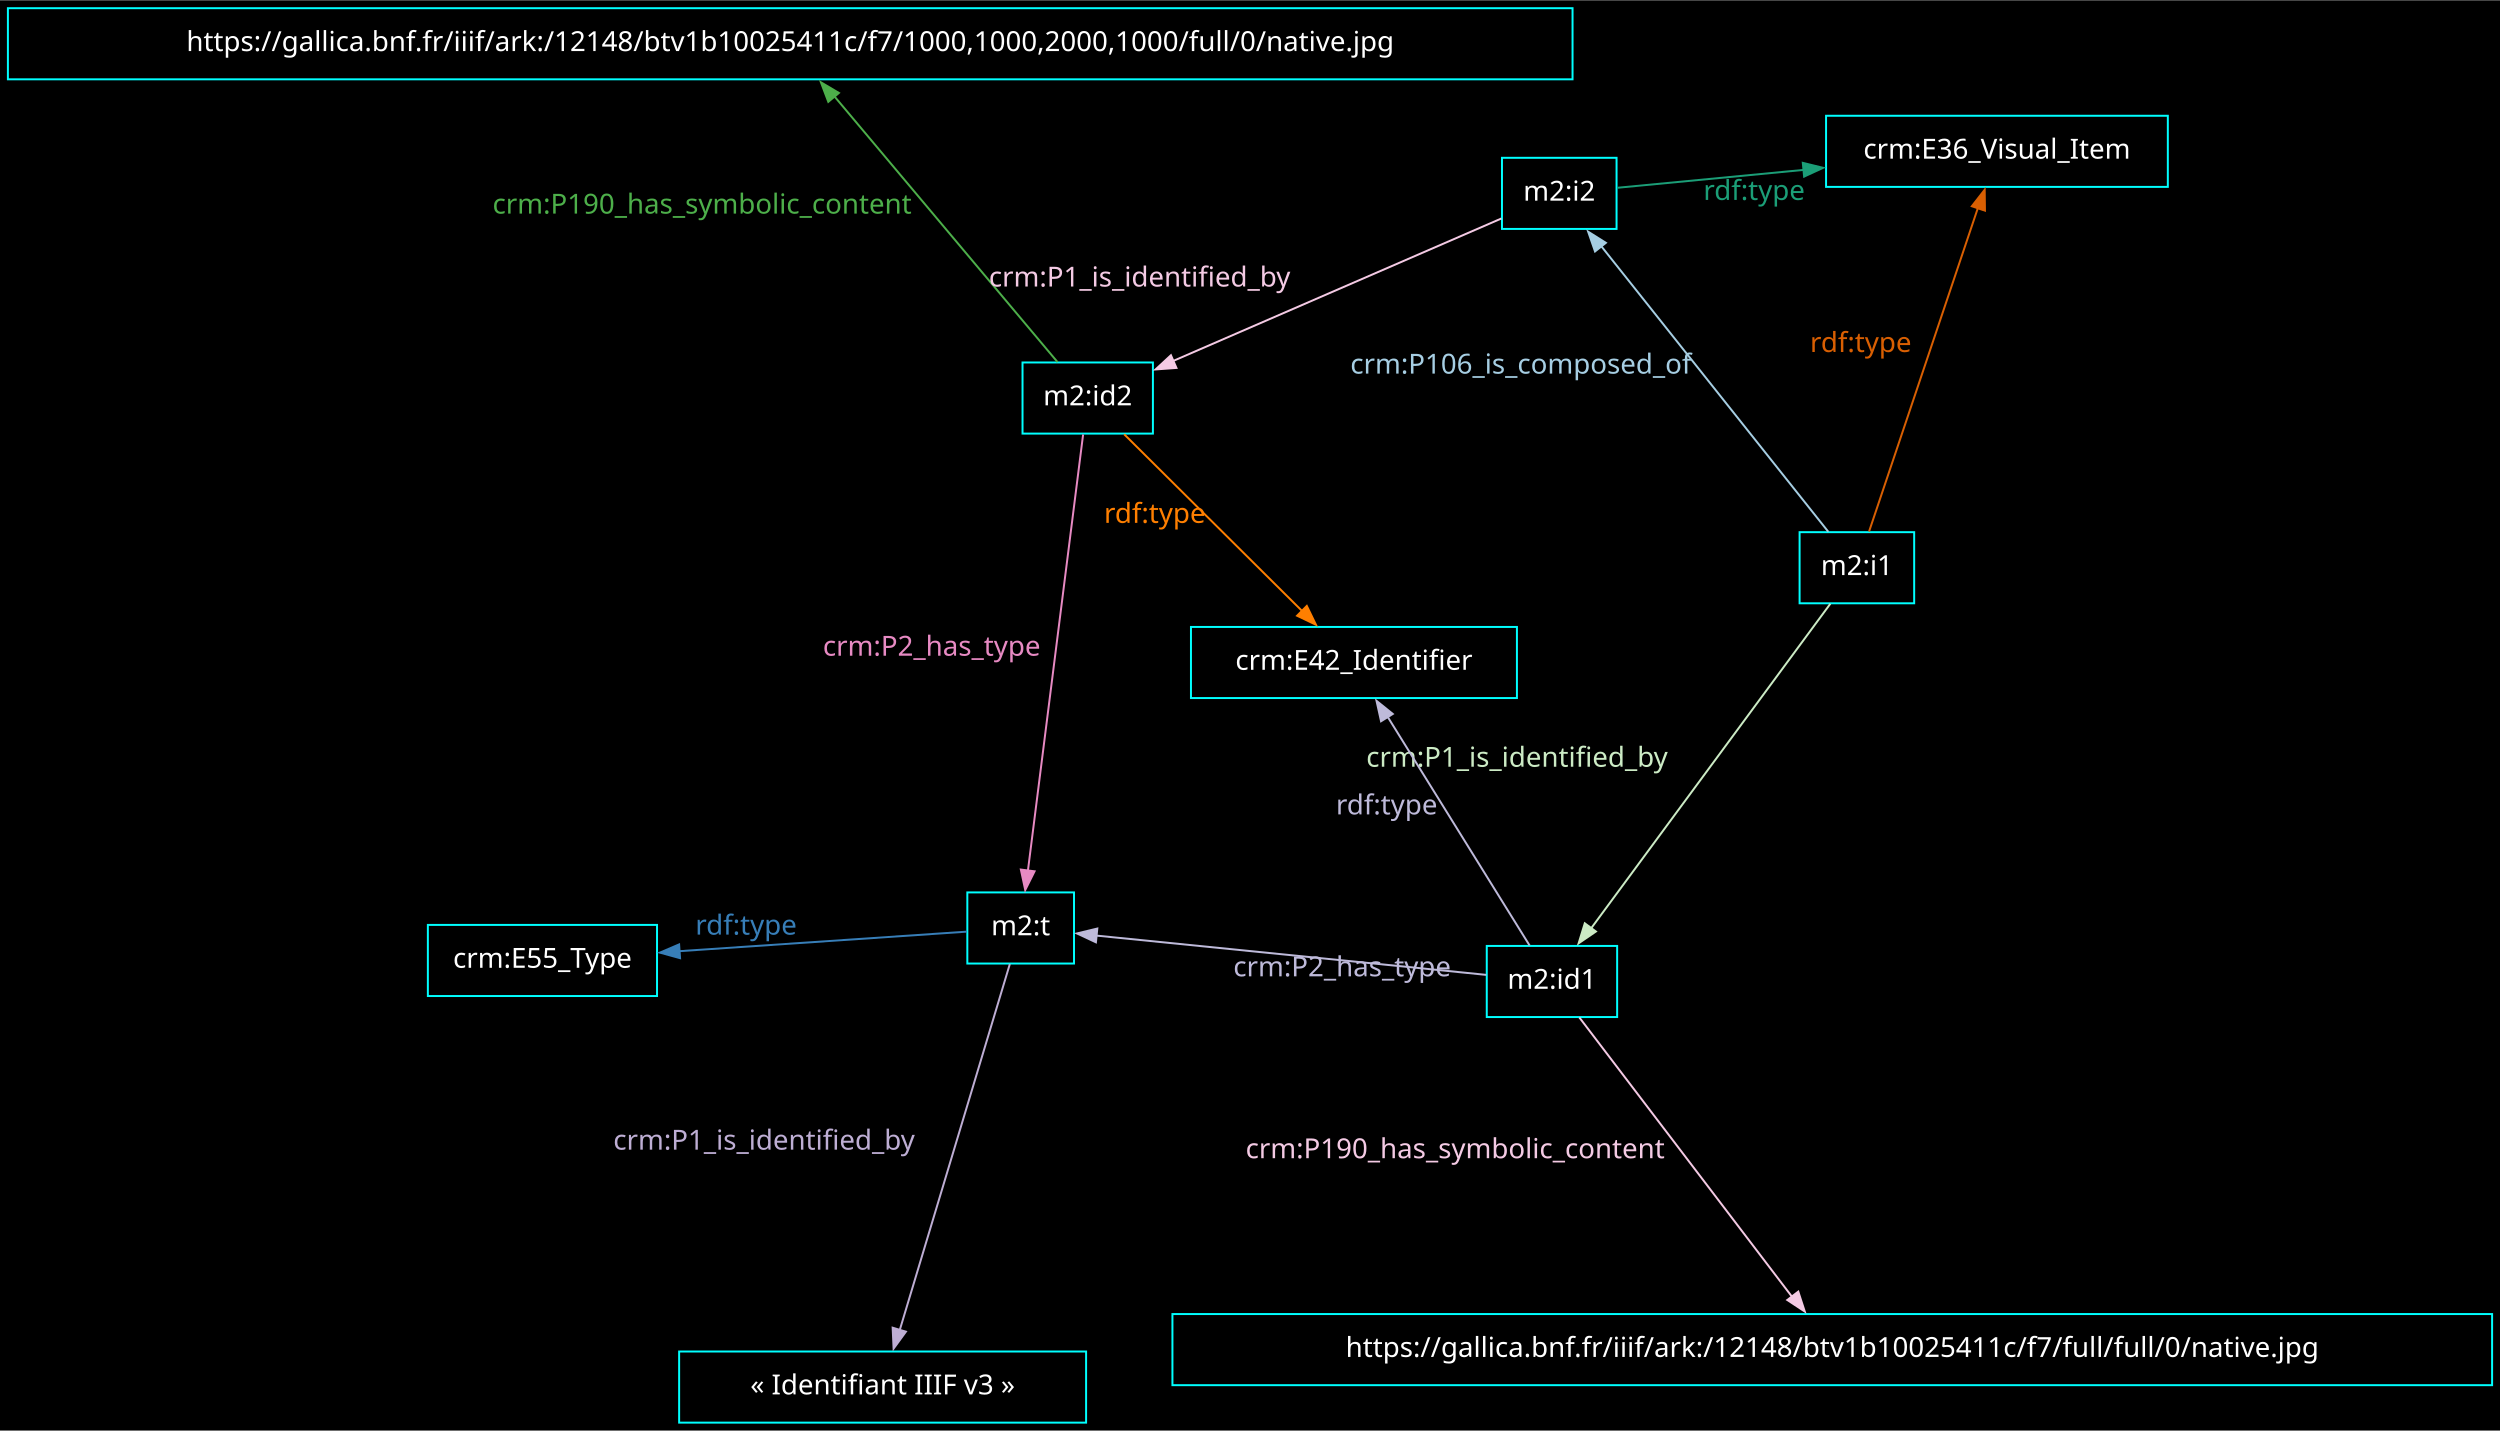
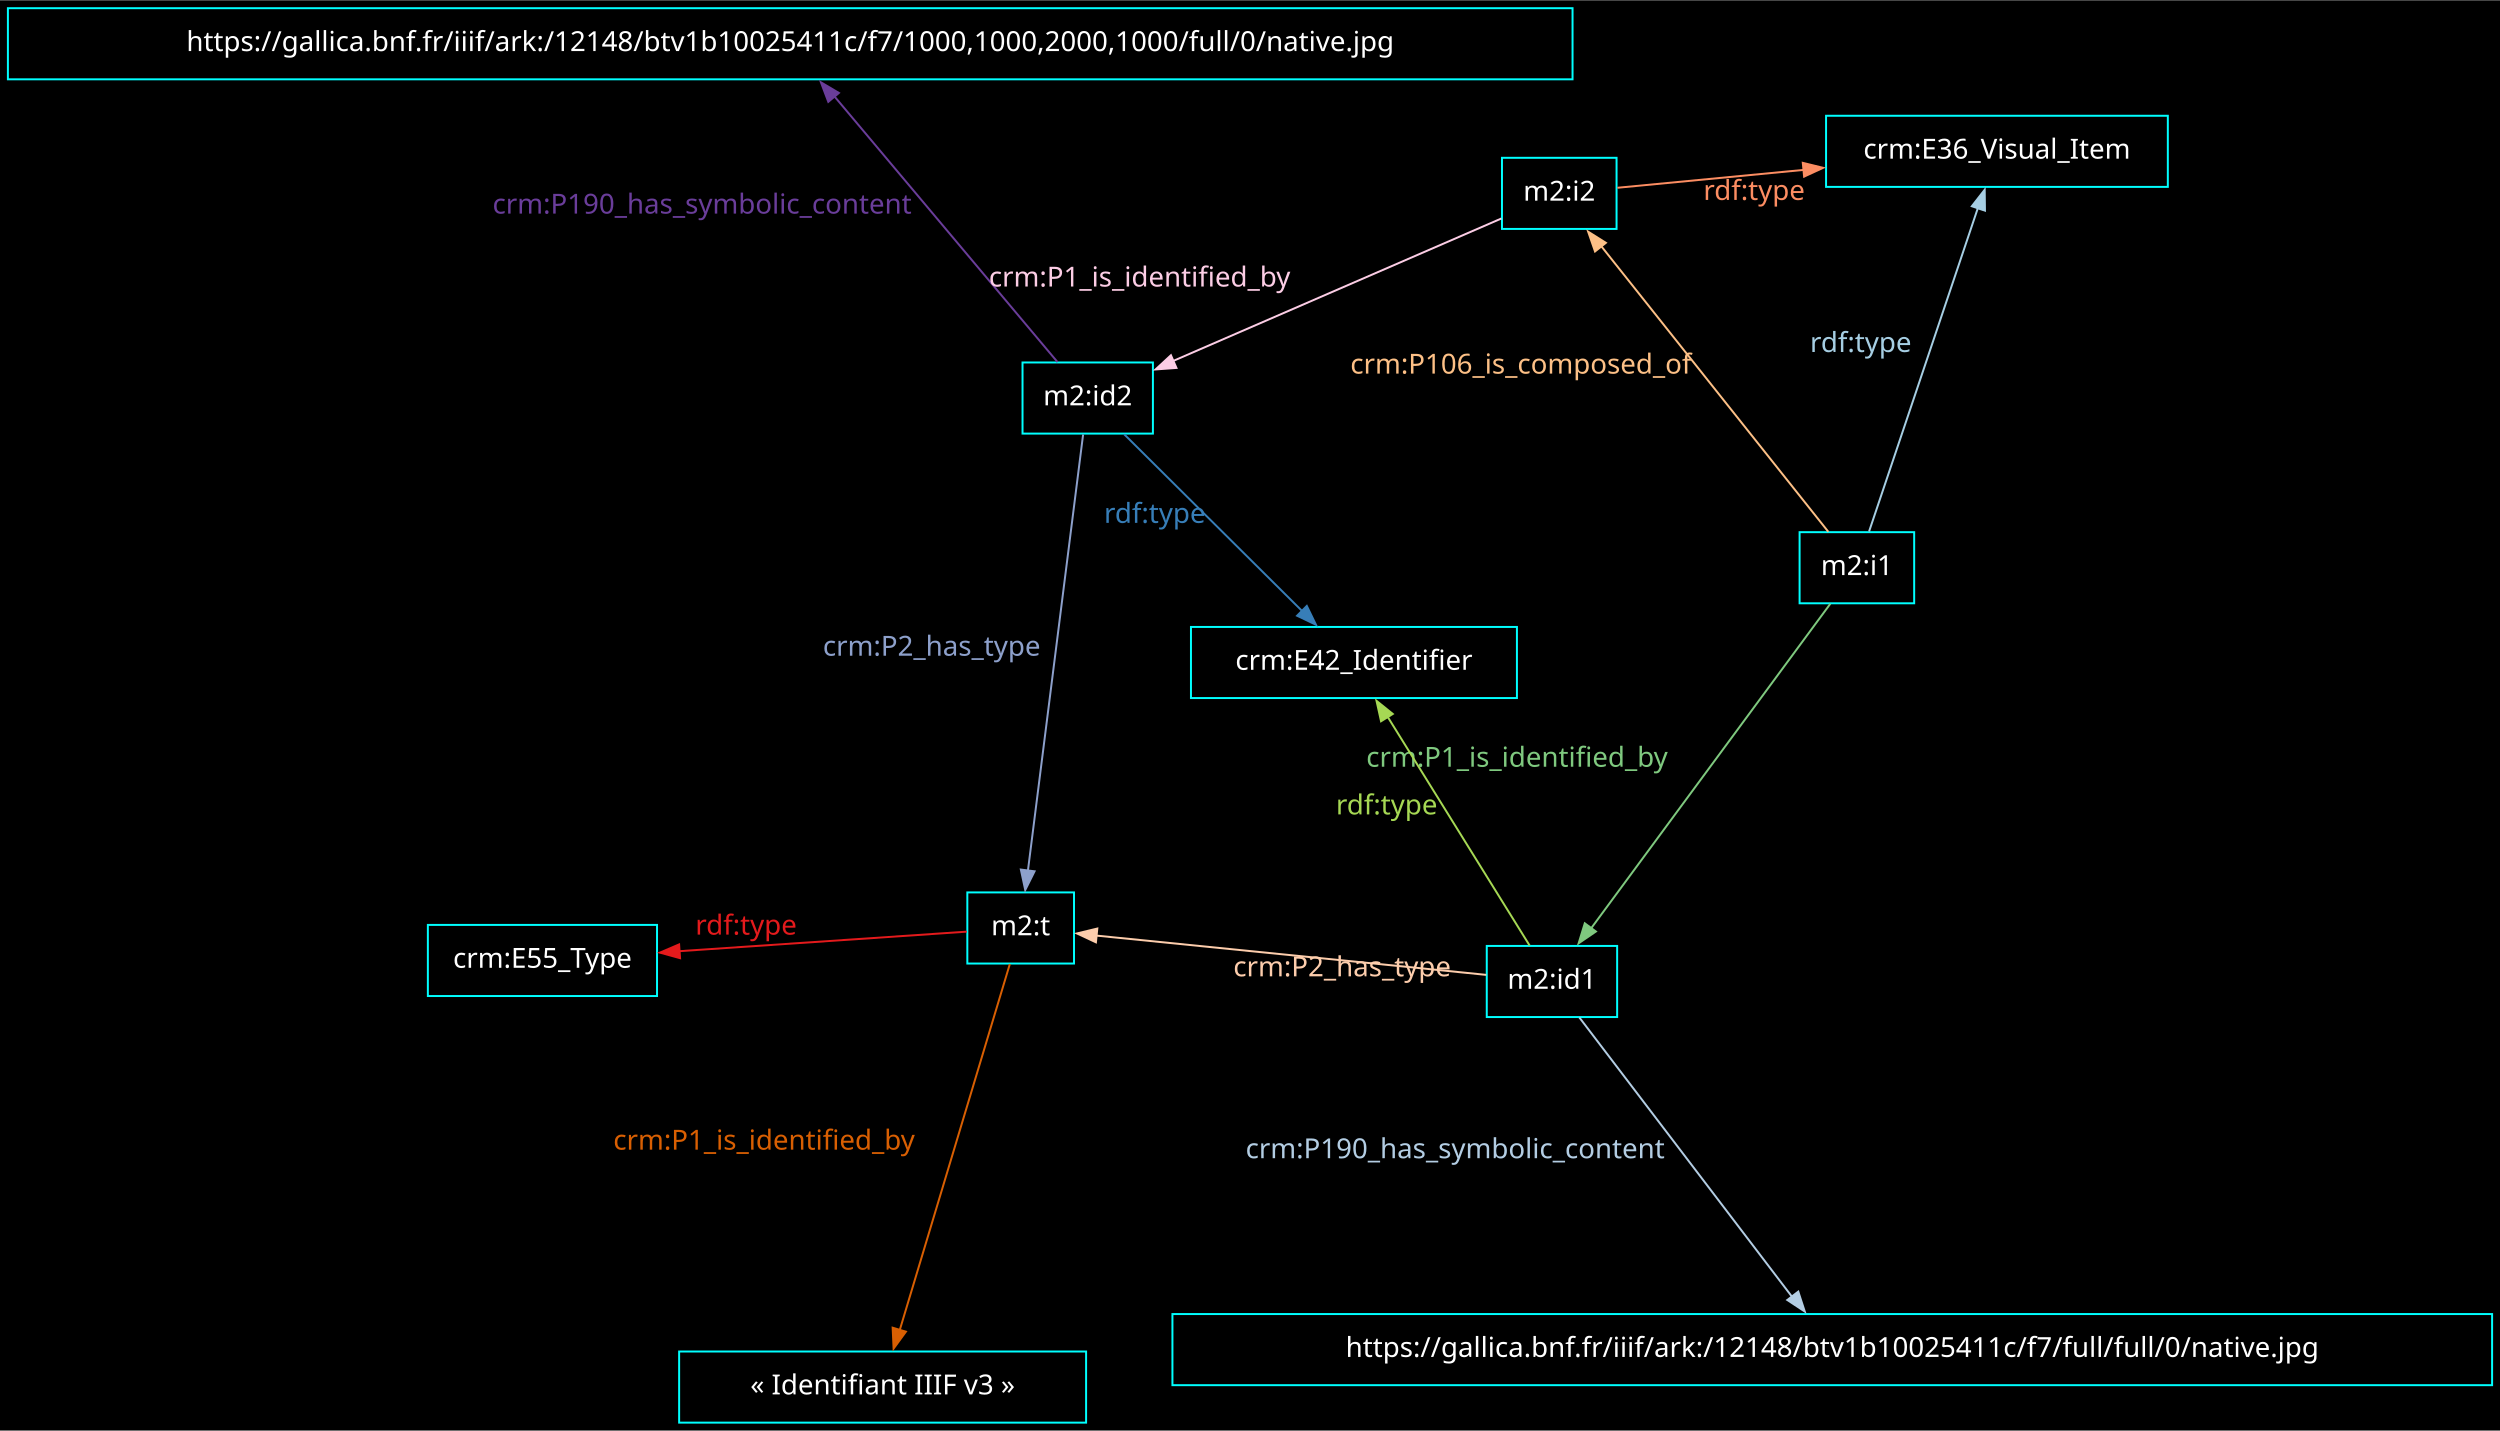
<svg xmlns="http://www.w3.org/2000/svg" width="1265pt" height="724pt" viewBox="0.00 0.00 1265.47 723.97">
  <g id="graph0" class="graph" transform="scale(1 1) rotate(0) translate(4 719.97)">
    <polygon fill="black" stroke="none" points="-4,4 -4,-719.97 1261.47,-719.97 1261.47,4 -4,4" />
    <g id="node1" class="node">
      <polygon fill="none" stroke="cyan" points="964.93,-450.74 906.93,-450.74 906.93,-414.74 964.93,-414.74 964.93,-450.74" />
      <text text-anchor="middle" x="935.93" y="-429.04" font-family="FiraCode Nerd Font Mono Regular" font-size="14.00" fill="white">m2:i1</text>
    </g>
    <g id="node2" class="node">
      <polygon fill="none" stroke="cyan" points="1093.33,-661.52 920.33,-661.52 920.33,-625.52 1093.33,-625.52 1093.33,-661.52" />
      <text text-anchor="middle" x="1006.83" y="-639.82" font-family="FiraCode Nerd Font Mono Regular" font-size="14.00" fill="white">crm:E36_Visual_Item</text>
    </g>
    <g id="edge1" class="edge">
-       <path fill="none" stroke="#d95f02" d="M942.1,-451.08C954.46,-487.83 982.35,-570.73 997.16,-614.77" />
-       <polygon fill="#d95f02" stroke="#d95f02" points="994.12,-615.72 1000.63,-624.08 1000.76,-613.48 994.12,-615.72" />
-       <text text-anchor="middle" x="937.89" y="-541.95" font-family="FiraCode Nerd Font Mono Regular" font-size="14.00" fill="#d95f02">rdf:type</text>
+       <path fill="none" stroke="#a6cee3" d="M942.1,-451.08C954.46,-487.83 982.35,-570.73 997.16,-614.77" />
+       <polygon fill="#a6cee3" stroke="#a6cee3" points="994.12,-615.72 1000.63,-624.08 1000.76,-613.48 994.12,-615.72" />
+       <text text-anchor="middle" x="937.89" y="-541.95" font-family="FiraCode Nerd Font Mono Regular" font-size="14.00" fill="#a6cee3">rdf:type</text>
    </g>
    <g id="node5" class="node">
      <polygon fill="none" stroke="cyan" points="814.58,-241.3 748.58,-241.3 748.58,-205.3 814.58,-205.3 814.58,-241.3" />
      <text text-anchor="middle" x="781.58" y="-219.6" font-family="FiraCode Nerd Font Mono Regular" font-size="14.00" fill="white">m2:id1</text>
    </g>
    <g id="edge3" class="edge">
-       <path fill="none" stroke="#ccebc5" d="M922.5,-414.52C895.25,-377.54 833.33,-293.53 801.41,-250.22" />
-       <polygon fill="#ccebc5" stroke="#ccebc5" points="803.83,-248.6 795.08,-242.63 798.2,-252.75 803.83,-248.6" />
-       <text text-anchor="middle" x="763.88" y="-331.99" font-family="FiraCode Nerd Font Mono Regular" font-size="14.00" fill="#ccebc5">crm:P1_is_identified_by</text>
+       <path fill="none" stroke="#7fc97f" d="M922.5,-414.52C895.25,-377.54 833.33,-293.53 801.41,-250.22" />
+       <polygon fill="#7fc97f" stroke="#7fc97f" points="803.83,-248.6 795.08,-242.63 798.2,-252.75 803.83,-248.6" />
+       <text text-anchor="middle" x="763.88" y="-331.99" font-family="FiraCode Nerd Font Mono Regular" font-size="14.00" fill="#7fc97f">crm:P1_is_identified_by</text>
    </g>
    <g id="node10" class="node">
      <polygon fill="none" stroke="cyan" points="814.28,-640.24 756.28,-640.24 756.28,-604.24 814.28,-604.24 814.28,-640.24" />
      <text text-anchor="middle" x="785.28" y="-618.54" font-family="FiraCode Nerd Font Mono Regular" font-size="14.00" fill="white">m2:i2</text>
    </g>
    <g id="edge10" class="edge">
-       <path fill="none" stroke="#a6cee3" d="M921.49,-450.91C894.78,-484.5 837.6,-556.44 806.49,-595.56" />
-       <polygon fill="#a6cee3" stroke="#a6cee3" points="803.39,-592.84 799.9,-602.85 808.87,-597.2 803.39,-592.84" />
-       <text text-anchor="middle" x="765.84" y="-531" font-family="FiraCode Nerd Font Mono Regular" font-size="14.00" fill="#a6cee3">crm:P106_is_composed_of</text>
+       <path fill="none" stroke="#fdc086" d="M921.49,-450.91C894.78,-484.5 837.6,-556.44 806.49,-595.56" />
+       <polygon fill="#fdc086" stroke="#fdc086" points="803.39,-592.84 799.9,-602.85 808.87,-597.2 803.39,-592.84" />
+       <text text-anchor="middle" x="765.84" y="-531" font-family="FiraCode Nerd Font Mono Regular" font-size="14.00" fill="#fdc086">crm:P106_is_composed_of</text>
    </g>
    <g id="node3" class="node">
      <polygon fill="none" stroke="cyan" points="539.65,-268.39 485.65,-268.39 485.65,-232.39 539.65,-232.39 539.65,-268.39" />
      <text text-anchor="middle" x="512.65" y="-246.69" font-family="FiraCode Nerd Font Mono Regular" font-size="14.00" fill="white">m2:t</text>
    </g>
    <g id="node4" class="node">
      <polygon fill="none" stroke="cyan" points="328.58,-251.94 212.58,-251.94 212.58,-215.94 328.58,-215.94 328.58,-251.94" />
      <text text-anchor="middle" x="270.58" y="-230.24" font-family="FiraCode Nerd Font Mono Regular" font-size="14.00" fill="white">crm:E55_Type</text>
    </g>
    <g id="edge2" class="edge">
-       <path fill="none" stroke="#377eb8" d="M485.36,-248.53C450.29,-246.15 388.2,-241.93 339.76,-238.64" />
-       <polygon fill="#377eb8" stroke="#377eb8" points="340.24,-235.1 330.02,-237.91 339.76,-242.08 340.24,-235.1" />
-       <text text-anchor="middle" x="373.65" y="-247.02" font-family="FiraCode Nerd Font Mono Regular" font-size="14.00" fill="#377eb8">rdf:type</text>
+       <path fill="none" stroke="#e41a1c" d="M485.36,-248.53C450.29,-246.15 388.2,-241.93 339.76,-238.64" />
+       <polygon fill="#e41a1c" stroke="#e41a1c" points="340.24,-235.1 330.02,-237.91 339.76,-242.08 340.24,-235.1" />
+       <text text-anchor="middle" x="373.65" y="-247.02" font-family="FiraCode Nerd Font Mono Regular" font-size="14.00" fill="#e41a1c">rdf:type</text>
    </g>
    <g id="node7" class="node">
      <polygon fill="none" stroke="cyan" points="545.77,-36 339.77,-36 339.77,0 545.77,0 545.77,-36" />
      <text text-anchor="middle" x="442.77" y="-14.3" font-family="FiraCode Nerd Font Mono Regular" font-size="14.00" fill="white">« Identifiant IIIF v3 »</text>
    </g>
    <g id="edge5" class="edge">
-       <path fill="none" stroke="#beaed4" d="M507.17,-232.15C495.08,-191.95 466.05,-95.42 451.45,-46.89" />
-       <polygon fill="#beaed4" stroke="#beaed4" points="454.55,-46.04 448.32,-37.47 447.85,-48.06 454.55,-46.04" />
-       <text text-anchor="middle" x="382.76" y="-138.18" font-family="FiraCode Nerd Font Mono Regular" font-size="14.00" fill="#beaed4">crm:P1_is_identified_by</text>
+       <path fill="none" stroke="#d95f02" d="M507.17,-232.15C495.08,-191.95 466.05,-95.42 451.45,-46.89" />
+       <polygon fill="#d95f02" stroke="#d95f02" points="454.55,-46.04 448.32,-37.47 447.85,-48.06 454.55,-46.04" />
+       <text text-anchor="middle" x="382.76" y="-138.18" font-family="FiraCode Nerd Font Mono Regular" font-size="14.00" fill="#d95f02">crm:P1_is_identified_by</text>
    </g>
    <g id="edge9" class="edge">
-       <path fill="none" stroke="#bebada" d="M748.33,-226.65C698.32,-231.69 603.96,-241.19 551.07,-246.52" />
-       <polygon fill="#bebada" stroke="#bebada" points="550.74,-243.13 541.14,-247.62 551.44,-250.1 550.74,-243.13" />
-       <text text-anchor="middle" x="675.37" y="-225.92" font-family="FiraCode Nerd Font Mono Regular" font-size="14.00" fill="#bebada">crm:P2_has_type</text>
+       <path fill="none" stroke="#fdcdac" d="M748.33,-226.65C698.32,-231.69 603.96,-241.19 551.07,-246.52" />
+       <polygon fill="#fdcdac" stroke="#fdcdac" points="550.74,-243.13 541.14,-247.62 551.44,-250.1 550.74,-243.13" />
+       <text text-anchor="middle" x="675.37" y="-225.92" font-family="FiraCode Nerd Font Mono Regular" font-size="14.00" fill="#fdcdac">crm:P2_has_type</text>
    </g>
    <g id="node8" class="node">
      <polygon fill="none" stroke="cyan" points="1257.47,-54.96 589.47,-54.96 589.47,-18.96 1257.47,-18.96 1257.47,-54.96" />
      <text text-anchor="middle" x="923.47" y="-33.26" font-family="FiraCode Nerd Font Mono Regular" font-size="14.00" fill="white">https://gallica.bnf.fr/iiif/ark:/12148/btv1b10025411c/f7/full/full/0/native.jpg</text>
    </g>
    <g id="edge6" class="edge">
-       <path fill="none" stroke="#f4cae4" d="M795.44,-205.1C820.55,-172.12 873.68,-102.35 902.98,-63.86" />
-       <polygon fill="#f4cae4" stroke="#f4cae4" points="906.27,-66.32 909.55,-56.24 900.7,-62.08 906.27,-66.32" />
-       <text text-anchor="middle" x="732.59" y="-133.84" font-family="FiraCode Nerd Font Mono Regular" font-size="14.00" fill="#f4cae4">crm:P190_has_symbolic_content</text>
+       <path fill="none" stroke="#b3cde3" d="M795.44,-205.1C820.55,-172.12 873.68,-102.35 902.98,-63.86" />
+       <polygon fill="#b3cde3" stroke="#b3cde3" points="906.27,-66.32 909.55,-56.24 900.7,-62.08 906.27,-66.32" />
+       <text text-anchor="middle" x="732.59" y="-133.84" font-family="FiraCode Nerd Font Mono Regular" font-size="14.00" fill="#b3cde3">crm:P190_has_symbolic_content</text>
    </g>
    <g id="node11" class="node">
      <polygon fill="none" stroke="cyan" points="763.85,-402.77 598.85,-402.77 598.85,-366.77 763.85,-366.77 763.85,-402.77" />
      <text text-anchor="middle" x="681.35" y="-381.07" font-family="FiraCode Nerd Font Mono Regular" font-size="14.00" fill="white">crm:E42_Identifier</text>
    </g>
    <g id="edge12" class="edge">
-       <path fill="none" stroke="#bebada" d="M770.27,-241.51C752.75,-269.73 718.93,-324.23 698.42,-357.27" />
-       <polygon fill="#bebada" stroke="#bebada" points="695.07,-355.03 692.77,-365.38 701.01,-358.73 695.07,-355.03" />
-       <text text-anchor="middle" x="697.93" y="-307.88" font-family="FiraCode Nerd Font Mono Regular" font-size="14.00" fill="#bebada">rdf:type</text>
+       <path fill="none" stroke="#a6d854" d="M770.27,-241.51C752.75,-269.73 718.93,-324.23 698.42,-357.27" />
+       <polygon fill="#a6d854" stroke="#a6d854" points="695.07,-355.03 692.77,-365.38 701.01,-358.73 695.07,-355.03" />
+       <text text-anchor="middle" x="697.93" y="-307.88" font-family="FiraCode Nerd Font Mono Regular" font-size="14.00" fill="#a6d854">rdf:type</text>
    </g>
    <g id="node6" class="node">
      <polygon fill="none" stroke="cyan" points="579.59,-536.64 513.59,-536.64 513.59,-500.64 579.59,-500.64 579.59,-536.64" />
      <text text-anchor="middle" x="546.59" y="-514.94" font-family="FiraCode Nerd Font Mono Regular" font-size="14.00" fill="white">m2:id2</text>
    </g>
    <g id="edge4" class="edge">
-       <path fill="none" stroke="#e78ac3" d="M544.26,-500.2C538.45,-454.34 523.34,-334.84 516.32,-279.41" />
-       <polygon fill="#e78ac3" stroke="#e78ac3" points="519.68,-279.08 514.96,-269.6 512.74,-279.96 519.68,-279.08" />
-       <text text-anchor="middle" x="467.61" y="-388.21" font-family="FiraCode Nerd Font Mono Regular" font-size="14.00" fill="#e78ac3">crm:P2_has_type</text>
+       <path fill="none" stroke="#8da0cb" d="M544.26,-500.2C538.45,-454.34 523.34,-334.84 516.32,-279.41" />
+       <polygon fill="#8da0cb" stroke="#8da0cb" points="519.68,-279.08 514.96,-269.6 512.74,-279.96 519.68,-279.08" />
+       <text text-anchor="middle" x="467.61" y="-388.21" font-family="FiraCode Nerd Font Mono Regular" font-size="14.00" fill="#8da0cb">crm:P2_has_type</text>
    </g>
    <g id="node9" class="node">
      <polygon fill="none" stroke="cyan" points="792,-715.97 0,-715.97 0,-679.97 792,-679.97 792,-715.97" />
      <text text-anchor="middle" x="396" y="-694.27" font-family="FiraCode Nerd Font Mono Regular" font-size="14.00" fill="white">https://gallica.bnf.fr/iiif/ark:/12148/btv1b10025411c/f7/1000,1000,2000,1000/full/0/native.jpg</text>
    </g>
    <g id="edge7" class="edge">
-       <path fill="none" stroke="#4daf4a" d="M531.32,-536.82C504.67,-568.56 449.55,-634.21 418.51,-671.17" />
-       <polygon fill="#4daf4a" stroke="#4daf4a" points="415.28,-668.57 411.53,-678.47 420.64,-673.07 415.28,-668.57" />
-       <text text-anchor="middle" x="351.39" y="-612" font-family="FiraCode Nerd Font Mono Regular" font-size="14.00" fill="#4daf4a">crm:P190_has_symbolic_content</text>
+       <path fill="none" stroke="#6a3d9a" d="M531.32,-536.82C504.67,-568.56 449.55,-634.21 418.51,-671.17" />
+       <polygon fill="#6a3d9a" stroke="#6a3d9a" points="415.28,-668.57 411.53,-678.47 420.64,-673.07 415.28,-668.57" />
+       <text text-anchor="middle" x="351.39" y="-612" font-family="FiraCode Nerd Font Mono Regular" font-size="14.00" fill="#6a3d9a">crm:P190_has_symbolic_content</text>
    </g>
    <g id="edge13" class="edge">
-       <path fill="none" stroke="#ff7f00" d="M565.04,-500.3C588.43,-477.07 628.88,-436.89 655.38,-410.57" />
-       <polygon fill="#ff7f00" stroke="#ff7f00" points="657.49,-413.41 662.12,-403.88 652.56,-408.44 657.49,-413.41" />
-       <text text-anchor="middle" x="580.53" y="-455.44" font-family="FiraCode Nerd Font Mono Regular" font-size="14.00" fill="#ff7f00">rdf:type</text>
+       <path fill="none" stroke="#377eb8" d="M565.04,-500.3C588.43,-477.07 628.88,-436.89 655.38,-410.57" />
+       <polygon fill="#377eb8" stroke="#377eb8" points="657.49,-413.41 662.12,-403.88 652.56,-408.44 657.49,-413.41" />
+       <text text-anchor="middle" x="580.53" y="-455.44" font-family="FiraCode Nerd Font Mono Regular" font-size="14.00" fill="#377eb8">rdf:type</text>
    </g>
    <g id="edge8" class="edge">
-       <path fill="none" stroke="#1b9e77" d="M814.7,-625.07C839.02,-627.4 875.01,-630.86 909.28,-634.15" />
-       <polygon fill="#1b9e77" stroke="#1b9e77" points="908.55,-637.69 918.84,-635.17 909.22,-630.73 908.55,-637.69" />
-       <text text-anchor="middle" x="883.92" y="-618.91" font-family="FiraCode Nerd Font Mono Regular" font-size="14.00" fill="#1b9e77">rdf:type</text>
+       <path fill="none" stroke="#fc8d62" d="M814.7,-625.07C839.02,-627.4 875.01,-630.86 909.28,-634.15" />
+       <polygon fill="#fc8d62" stroke="#fc8d62" points="908.55,-637.69 918.84,-635.17 909.22,-630.73 908.55,-637.69" />
+       <text text-anchor="middle" x="883.92" y="-618.91" font-family="FiraCode Nerd Font Mono Regular" font-size="14.00" fill="#fc8d62">rdf:type</text>
    </g>
    <g id="edge11" class="edge">
-       <path fill="none" stroke="#f4cae4" d="M756.01,-609.54C714.41,-591.48 637.88,-558.26 589.75,-537.37" />
-       <polygon fill="#f4cae4" stroke="#f4cae4" points="591.5,-533.88 580.93,-533.11 588.71,-540.3 591.5,-533.88" />
-       <text text-anchor="middle" x="572.85" y="-575.07" font-family="FiraCode Nerd Font Mono Regular" font-size="14.00" fill="#f4cae4">crm:P1_is_identified_by</text>
+       <path fill="none" stroke="#fccde5" d="M756.01,-609.54C714.41,-591.48 637.88,-558.26 589.75,-537.37" />
+       <polygon fill="#fccde5" stroke="#fccde5" points="591.5,-533.88 580.93,-533.11 588.71,-540.3 591.5,-533.88" />
+       <text text-anchor="middle" x="572.85" y="-575.07" font-family="FiraCode Nerd Font Mono Regular" font-size="14.00" fill="#fccde5">crm:P1_is_identified_by</text>
    </g>
  </g>
</svg>
